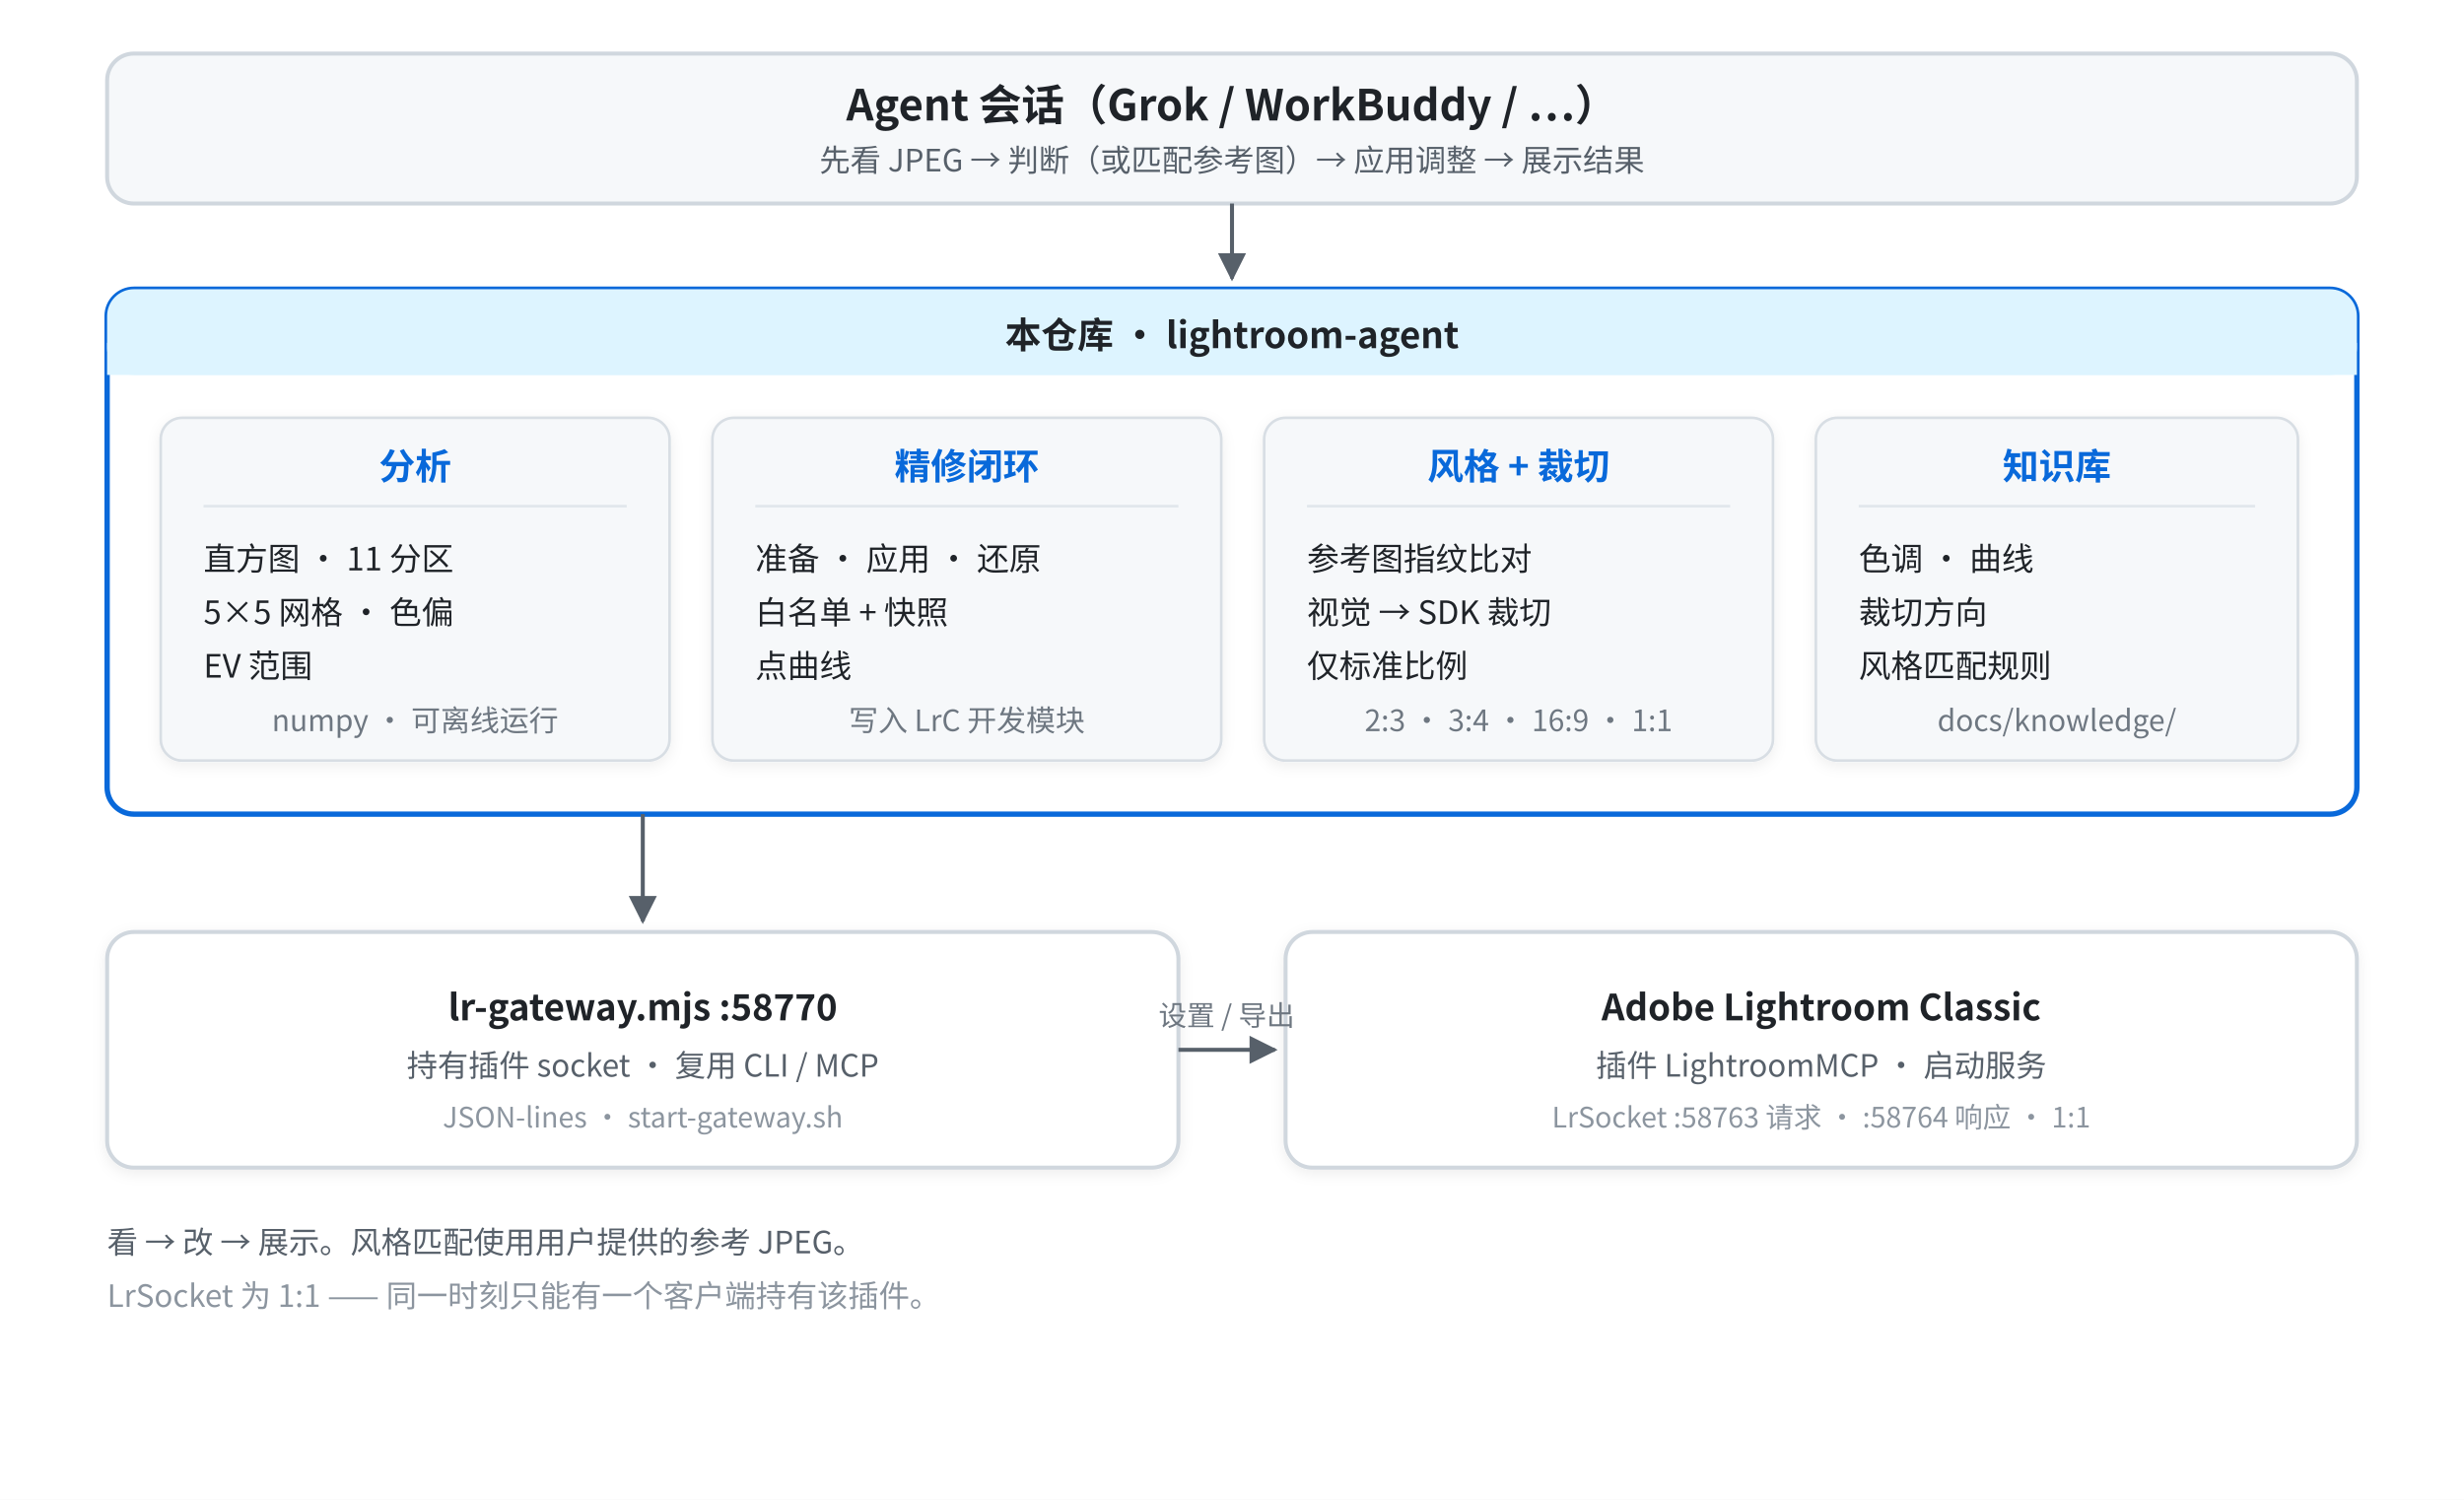
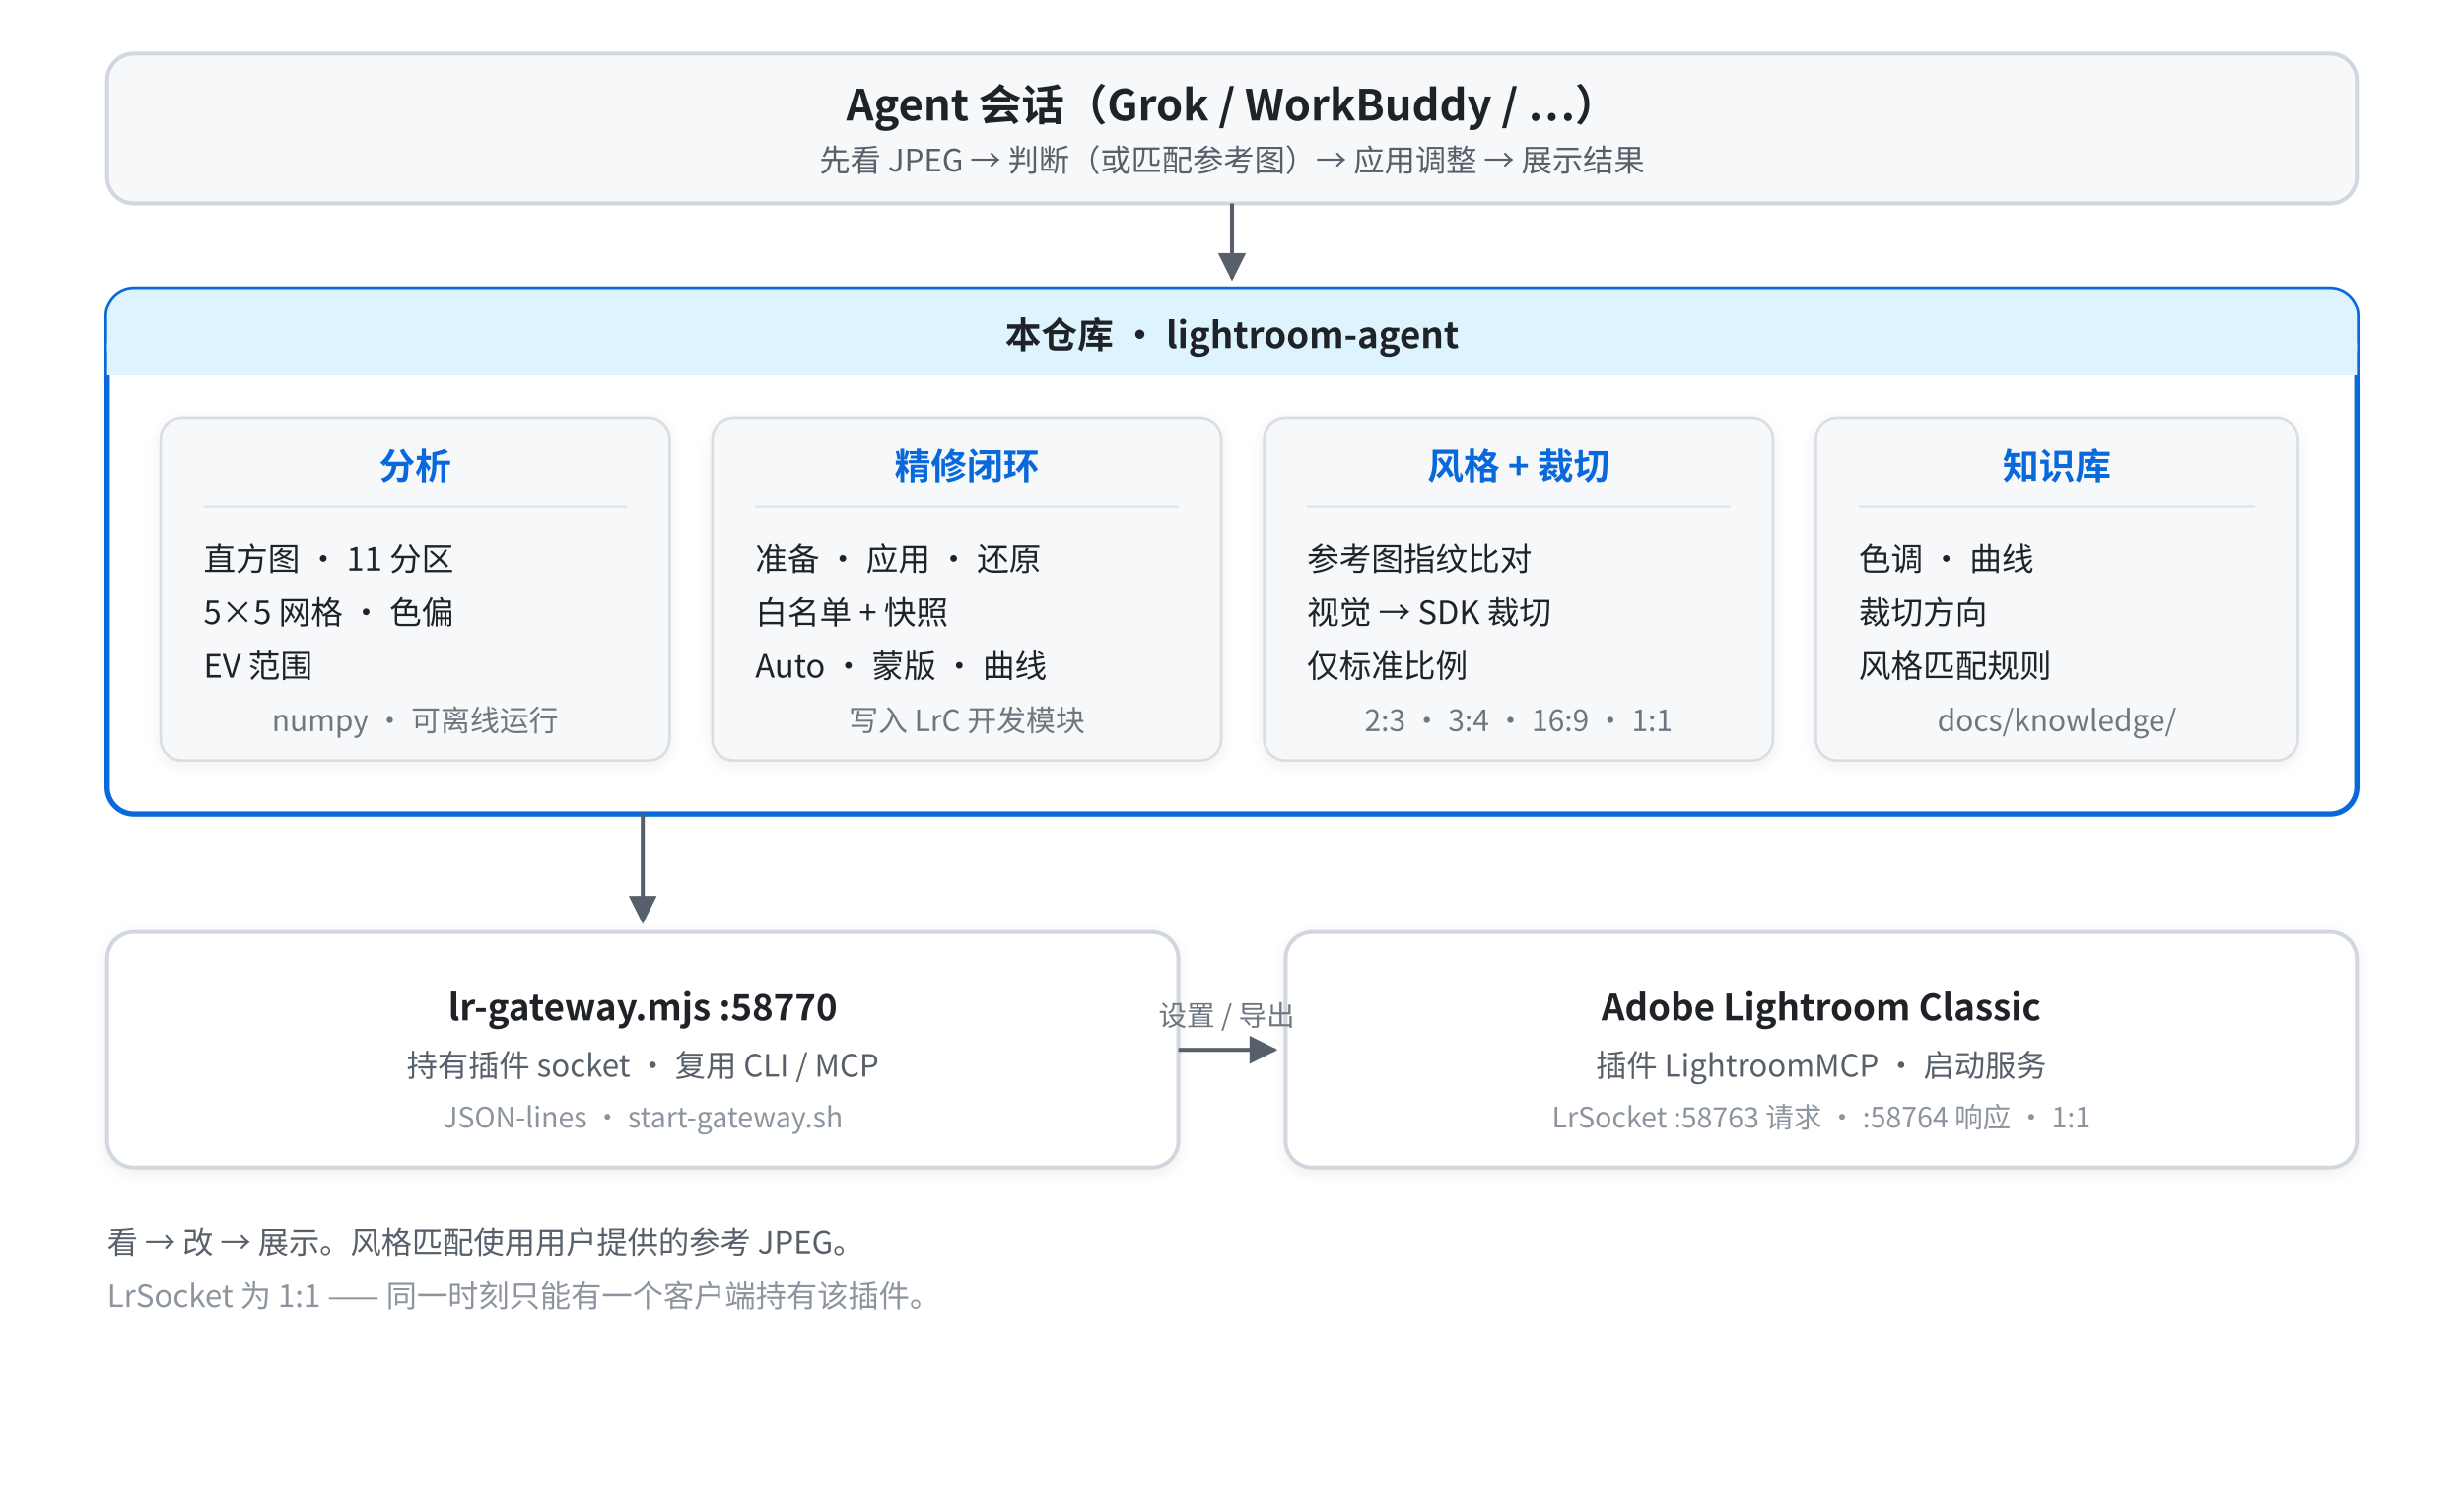
<svg xmlns="http://www.w3.org/2000/svg" viewBox="0 0 920 560" font-family="-apple-system, BlinkMacSystemFont, 'PingFang SC', 'Hiragino Sans GB', 'Microsoft YaHei', 'Noto Sans CJK SC', 'Segoe UI', Helvetica, Arial, sans-serif">
  <defs>
    <marker id="arr" viewBox="0 0 10 10" refX="9" refY="5" markerWidth="7" markerHeight="7" orient="auto-start-reverse">
      <path d="M 0 0 L 10 5 L 0 10 z" fill="#57606a" />
    </marker>
    <filter id="cardShadow" x="-8%" y="-8%" width="116%" height="124%">
      <feDropShadow dx="0" dy="1.5" stdDeviation="2.5" flood-color="#1f2328" flood-opacity="0.07" />
    </filter>
  </defs>
  <rect width="920" height="560" fill="#ffffff" />
  <rect x="40" y="20" width="840" height="56" rx="10" fill="#f6f8fa" stroke="#d0d7de" stroke-width="1.5" />
  <text x="460" y="45" text-anchor="middle" font-size="16" font-weight="600" fill="#1f2328">Agent 会话（Grok / WorkBuddy / …）</text>
  <text x="460" y="64" text-anchor="middle" font-size="11.5" fill="#57606a">先看 JPEG → 判断（或匹配参考图）→ 应用调整 → 展示结果</text>
  <rect x="40" y="108" width="840" height="196" rx="10" fill="#ffffff" stroke="#0969da" stroke-width="2" />
  <rect x="40" y="108" width="840" height="32" rx="10" fill="#ddf4ff" />
  <rect x="40" y="128" width="840" height="12" fill="#ddf4ff" />
  <text x="460" y="130" text-anchor="middle" font-size="13.5" font-weight="700" fill="#1f2328">本仓库 · lightroom-agent</text>
  <rect x="60" y="156" width="190" height="128" rx="8" fill="#f6f8fa" stroke="#d8dee4" filter="url(#cardShadow)" />
  <text x="155" y="179" text-anchor="middle" font-size="13.5" font-weight="700" fill="#0969da">分析</text>
  <line x1="76" y1="189" x2="234" y2="189" stroke="#e1e7ec" stroke-width="1" />
  <text x="76" y="213" font-size="12" fill="#1f2328">直方图 · 11 分区</text>
  <text x="76" y="233" font-size="12" fill="#1f2328">5×5 网格 · 色偏</text>
  <text x="76" y="253" font-size="12" fill="#1f2328">EV 范围</text>
  <text x="155" y="273" text-anchor="middle" font-size="11" fill="#6e7781">numpy · 可离线运行</text>
  <rect x="266" y="156" width="190" height="128" rx="8" fill="#f6f8fa" stroke="#d8dee4" filter="url(#cardShadow)" />
  <text x="361" y="179" text-anchor="middle" font-size="13.5" font-weight="700" fill="#0969da">精修闭环</text>
  <line x1="282" y1="189" x2="440" y2="189" stroke="#e1e7ec" stroke-width="1" />
  <text x="282" y="213" font-size="12" fill="#1f2328">准备 · 应用 · 还原</text>
  <text x="282" y="233" font-size="12" fill="#1f2328">白名单 + 快照</text>
-   <text x="282" y="253" font-size="12" fill="#1f2328">点曲线</text>
+   <text x="282" y="253" font-size="12" fill="#1f2328">Auto · 蒙版 · 曲线</text>
  <text x="361" y="273" text-anchor="middle" font-size="11" fill="#6e7781">写入 LrC 开发模块</text>
  <rect x="472" y="156" width="190" height="128" rx="8" fill="#f6f8fa" stroke="#d8dee4" filter="url(#cardShadow)" />
  <text x="567" y="179" text-anchor="middle" font-size="13.5" font-weight="700" fill="#0969da">风格 + 裁切</text>
  <line x1="488" y1="189" x2="646" y2="189" stroke="#e1e7ec" stroke-width="1" />
  <text x="488" y="213" font-size="12" fill="#1f2328">参考图指纹比对</text>
  <text x="488" y="233" font-size="12" fill="#1f2328">视觉 → SDK 裁切</text>
  <text x="488" y="253" font-size="12" fill="#1f2328">仅标准比例</text>
  <text x="567" y="273" text-anchor="middle" font-size="11" fill="#6e7781">2:3 · 3:4 · 16:9 · 1:1</text>
  <rect x="678" y="156" width="180" height="128" rx="8" fill="#f6f8fa" stroke="#d8dee4" filter="url(#cardShadow)" />
  <text x="768" y="179" text-anchor="middle" font-size="13.5" font-weight="700" fill="#0969da">知识库</text>
  <line x1="694" y1="189" x2="842" y2="189" stroke="#e1e7ec" stroke-width="1" />
  <text x="694" y="213" font-size="12" fill="#1f2328">色调 · 曲线</text>
  <text x="694" y="233" font-size="12" fill="#1f2328">裁切方向</text>
  <text x="694" y="253" font-size="12" fill="#1f2328">风格匹配规则</text>
  <text x="768" y="273" text-anchor="middle" font-size="11" fill="#6e7781">docs/knowledge/</text>
  <rect x="40" y="348" width="400" height="88" rx="10" fill="#ffffff" stroke="#d0d7de" stroke-width="1.5" filter="url(#cardShadow)" />
  <text x="240" y="381" text-anchor="middle" font-size="13.5" font-weight="700" fill="#1f2328">lr-gateway.mjs :58770</text>
  <text x="240" y="402" text-anchor="middle" font-size="11.5" fill="#57606a">持有插件 socket · 复用 CLI / MCP</text>
  <text x="240" y="421" text-anchor="middle" font-size="10.5" fill="#8c959f">JSON-lines · start-gateway.sh</text>
  <rect x="480" y="348" width="400" height="88" rx="10" fill="#ffffff" stroke="#d0d7de" stroke-width="1.5" filter="url(#cardShadow)" />
  <text x="680" y="381" text-anchor="middle" font-size="13.5" font-weight="700" fill="#1f2328">Adobe Lightroom Classic</text>
  <text x="680" y="402" text-anchor="middle" font-size="11.5" fill="#57606a">插件 LightroomMCP · 启动服务</text>
  <text x="680" y="421" text-anchor="middle" font-size="10.5" fill="#8c959f">LrSocket :58763 请求 · :58764 响应 · 1:1</text>
  <line x1="460" y1="76" x2="460" y2="104" stroke="#57606a" stroke-width="1.5" marker-end="url(#arr)" />
  <line x1="240" y1="304" x2="240" y2="344" stroke="#57606a" stroke-width="1.5" marker-end="url(#arr)" />
  <line x1="440" y1="392" x2="476" y2="392" stroke="#57606a" stroke-width="1.5" marker-end="url(#arr)" />
  <text x="458" y="383" text-anchor="middle" font-size="10.5" fill="#6e7781">设置 / 导出</text>
  <text x="40" y="468" font-size="11.5" fill="#57606a">看 → 改 → 展示。风格匹配使用用户提供的参考 JPEG。</text>
  <text x="40" y="488" font-size="11.5" fill="#8c959f">LrSocket 为 1:1 —— 同一时刻只能有一个客户端持有该插件。</text>
</svg>
